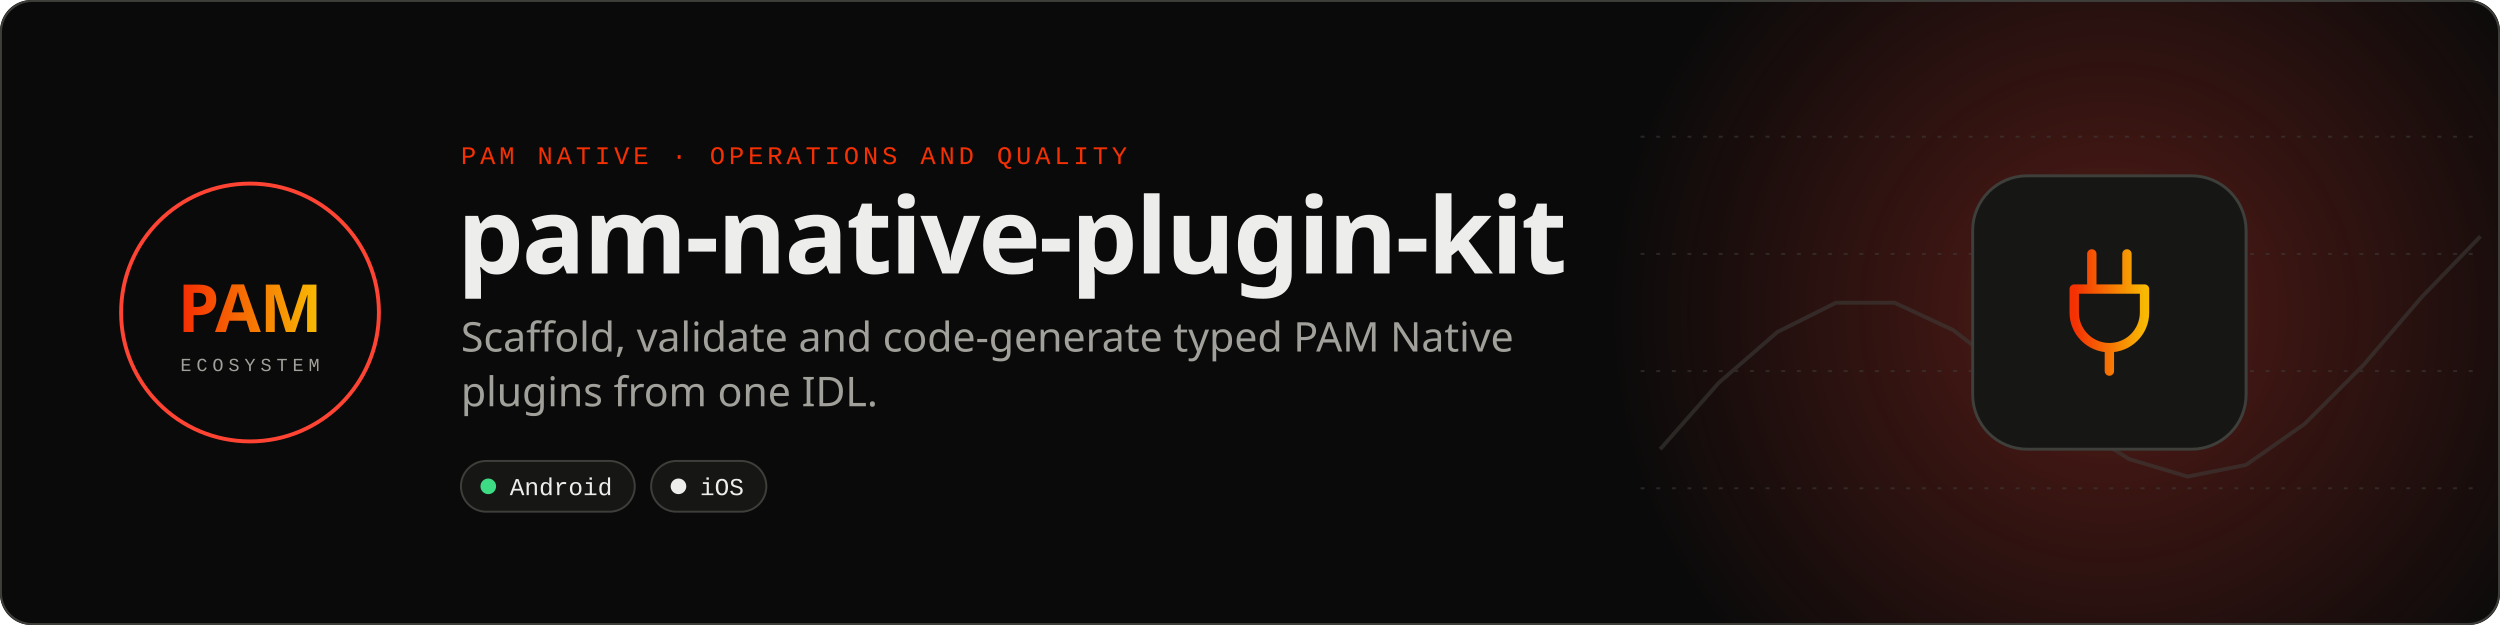
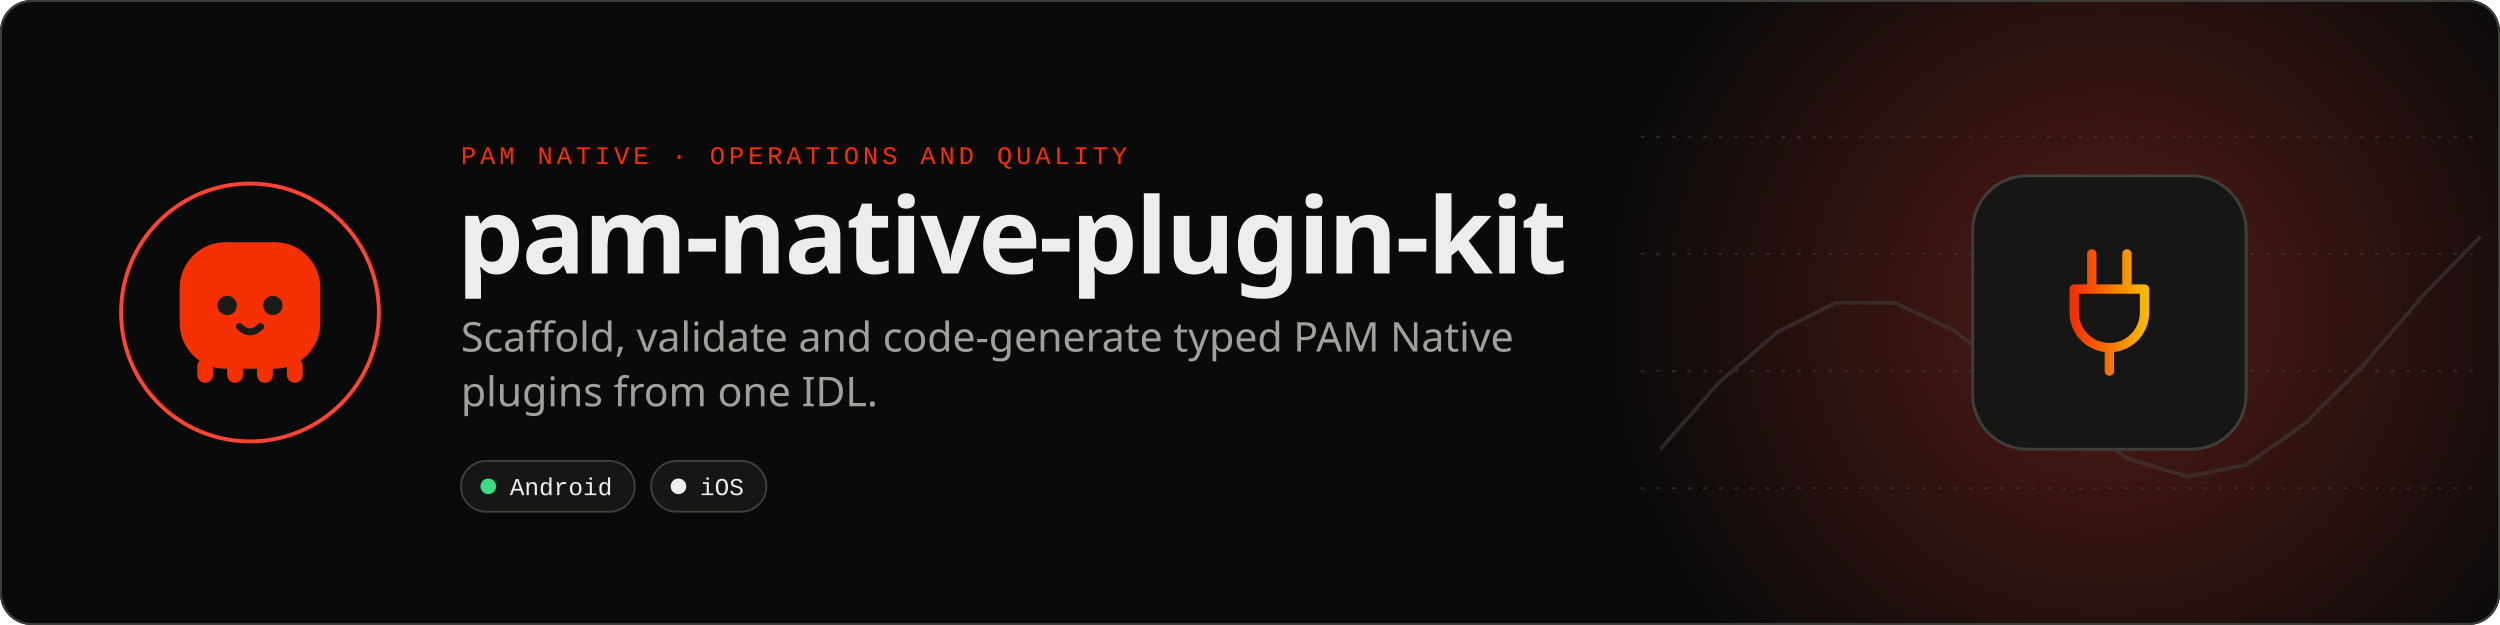
<svg xmlns="http://www.w3.org/2000/svg" viewBox="0 0 1280 320" width="1280" height="320" role="img" aria-label="pam-native-plugin-kit: Scaffold, validate and code-generate typed PAM Native plugins from one IDL.">
  <defs>
    <linearGradient id="pg" x1="0" y1="0" x2="1" y2="0">
      <stop offset="0" stop-color="#f53003" />
      <stop offset="1" stop-color="#f8b803" />
    </linearGradient>
    <radialGradient id="gl">
      <stop offset="0" stop-color="#ff4433" stop-opacity=".30" />
      <stop offset="1" stop-color="#ff4433" stop-opacity="0" />
    </radialGradient>
    <clipPath id="cl">
      <rect width="1280" height="320" rx="16" />
    </clipPath>
  </defs>
  <g clip-path="url(#cl)">
    <rect width="1280" height="320" fill="#0a0a0a" />
    <circle cx="1080" cy="160" r="260" fill="url(#gl)" />
    <g fill="none" stroke="#3e3e3a" opacity=".55">
      <path d="M840 70H1270" stroke-dasharray="2 6" />
      <path d="M840 130H1270" stroke-dasharray="2 6" />
      <path d="M840 190H1270" stroke-dasharray="2 6" />
      <path d="M840 250H1270" stroke-dasharray="2 6" />
      <path d="M850 230L880 196L910 170L940 155L970 155L1000 169L1030 192L1060 216L1090 235L1120 244L1150 238L1180 217L1210 187L1240 152L1270 121" stroke-width="2" stroke-dasharray="900">
        <animate attributeName="stroke-dashoffset" values="900;0;0" keyTimes="0;.5;1" dur="8s" repeatCount="indefinite" />
      </path>
    </g>
  </g>
  <rect x=".5" y=".5" width="1279" height="319" rx="16" fill="none" stroke="#3e3e3a" />
  <circle cx="128" cy="160" r="66" fill="#0a0a0a" stroke="#ff4433" stroke-width="2" />
  <circle cx="128" cy="160" r="66" fill="none" stroke="#ff4433">
    <animate attributeName="r" values="66;92" dur="3s" repeatCount="indefinite" />
    <animate attributeName="stroke-opacity" values=".5;0" dur="3s" repeatCount="indefinite" />
  </circle>
-   <text x="128" y="170" text-anchor="middle" font-family="-apple-system, BlinkMacSystemFont, 'Segoe UI', 'Noto Sans', Helvetica, Arial, sans-serif" font-weight="700" font-size="34" letter-spacing="-.5" fill="url(#pg)">PAM</text>
-   <text x="128" y="190" text-anchor="middle" font-family="ui-monospace, SFMono-Regular, 'SF Mono', Menlo, Consolas, 'Liberation Mono', monospace" font-size="9.5" letter-spacing="2.5" fill="#a1a09a">ECOSYSTEM</text>
+   <g transform="translate(74 104.2) scale(.9)">
+     <rect x="30" y="88" width="9" height="14" rx="4.5" fill="#f53003" />
+     <rect x="47" y="88" width="9" height="14" rx="4.5" fill="#f53003" />
+     <rect x="64" y="88" width="9" height="14" rx="4.5" fill="#f53003" />
+     <rect x="81" y="88" width="9" height="14" rx="4.5" fill="#f53003" />
+     <rect x="20" y="22" width="80" height="72" rx="26" fill="#f53003" />
+     <circle cx="47" cy="58" r="5.5" fill="#1b1b18" />
+     <circle cx="73" cy="58" r="5.5" fill="#1b1b18" />
+     <path d="M54 70q6 6 12 0" stroke="#1b1b18" stroke-width="4" stroke-linecap="round" fill="none" />
+   </g>
  <text x="236" y="84" font-family="ui-monospace, SFMono-Regular, 'SF Mono', Menlo, Consolas, 'Liberation Mono', monospace" font-size="13" letter-spacing="2" fill="#f53003">PAM NATIVE · OPERATIONS AND QUALITY</text>
  <text x="234" y="140" font-family="-apple-system, BlinkMacSystemFont, 'Segoe UI', 'Noto Sans', Helvetica, Arial, sans-serif" font-weight="700" font-size="54" letter-spacing="-1" fill="#ededec">pam-native-plugin-kit</text>
  <text x="236" y="180" font-family="-apple-system, BlinkMacSystemFont, 'Segoe UI', 'Noto Sans', Helvetica, Arial, sans-serif" font-size="21" fill="#a1a09a">Scaffold, validate and code-generate typed PAM Native</text>
  <text x="236" y="208" font-family="-apple-system, BlinkMacSystemFont, 'Segoe UI', 'Noto Sans', Helvetica, Arial, sans-serif" font-size="21" fill="#a1a09a">plugins from one IDL.</text>
  <rect x="236" y="236" width="89" height="26" rx="13" fill="#161615" stroke="#3e3e3a" />
  <circle cx="250" cy="249" r="4" fill="#3ddc84" />
  <text x="261" y="253.5" font-family="ui-monospace, SFMono-Regular, 'SF Mono', Menlo, Consolas, 'Liberation Mono', monospace" font-size="12.5" fill="#ededec">Android</text>
  <rect x="333.375" y="236" width="59" height="26" rx="13" fill="#161615" stroke="#3e3e3a" />
  <circle cx="347.375" cy="249" r="4" fill="#ededec" />
  <text x="358.375" y="253.5" font-family="ui-monospace, SFMono-Regular, 'SF Mono', Menlo, Consolas, 'Liberation Mono', monospace" font-size="12.5" fill="#ededec">iOS</text>
  <rect x="1010" y="90" width="140" height="140" rx="28" fill="#161615" stroke="#3e3e3a" stroke-width="1.5" />
  <g transform="translate(1044 124) scale(3)" fill="none" stroke="url(#pg)" stroke-width="1.6" stroke-linecap="round" stroke-linejoin="round">
    <path d="M9 2v6m6-6v6M6 8h12v4a6 6 0 0 1-12 0zm6 10v4" />
  </g>
</svg>
